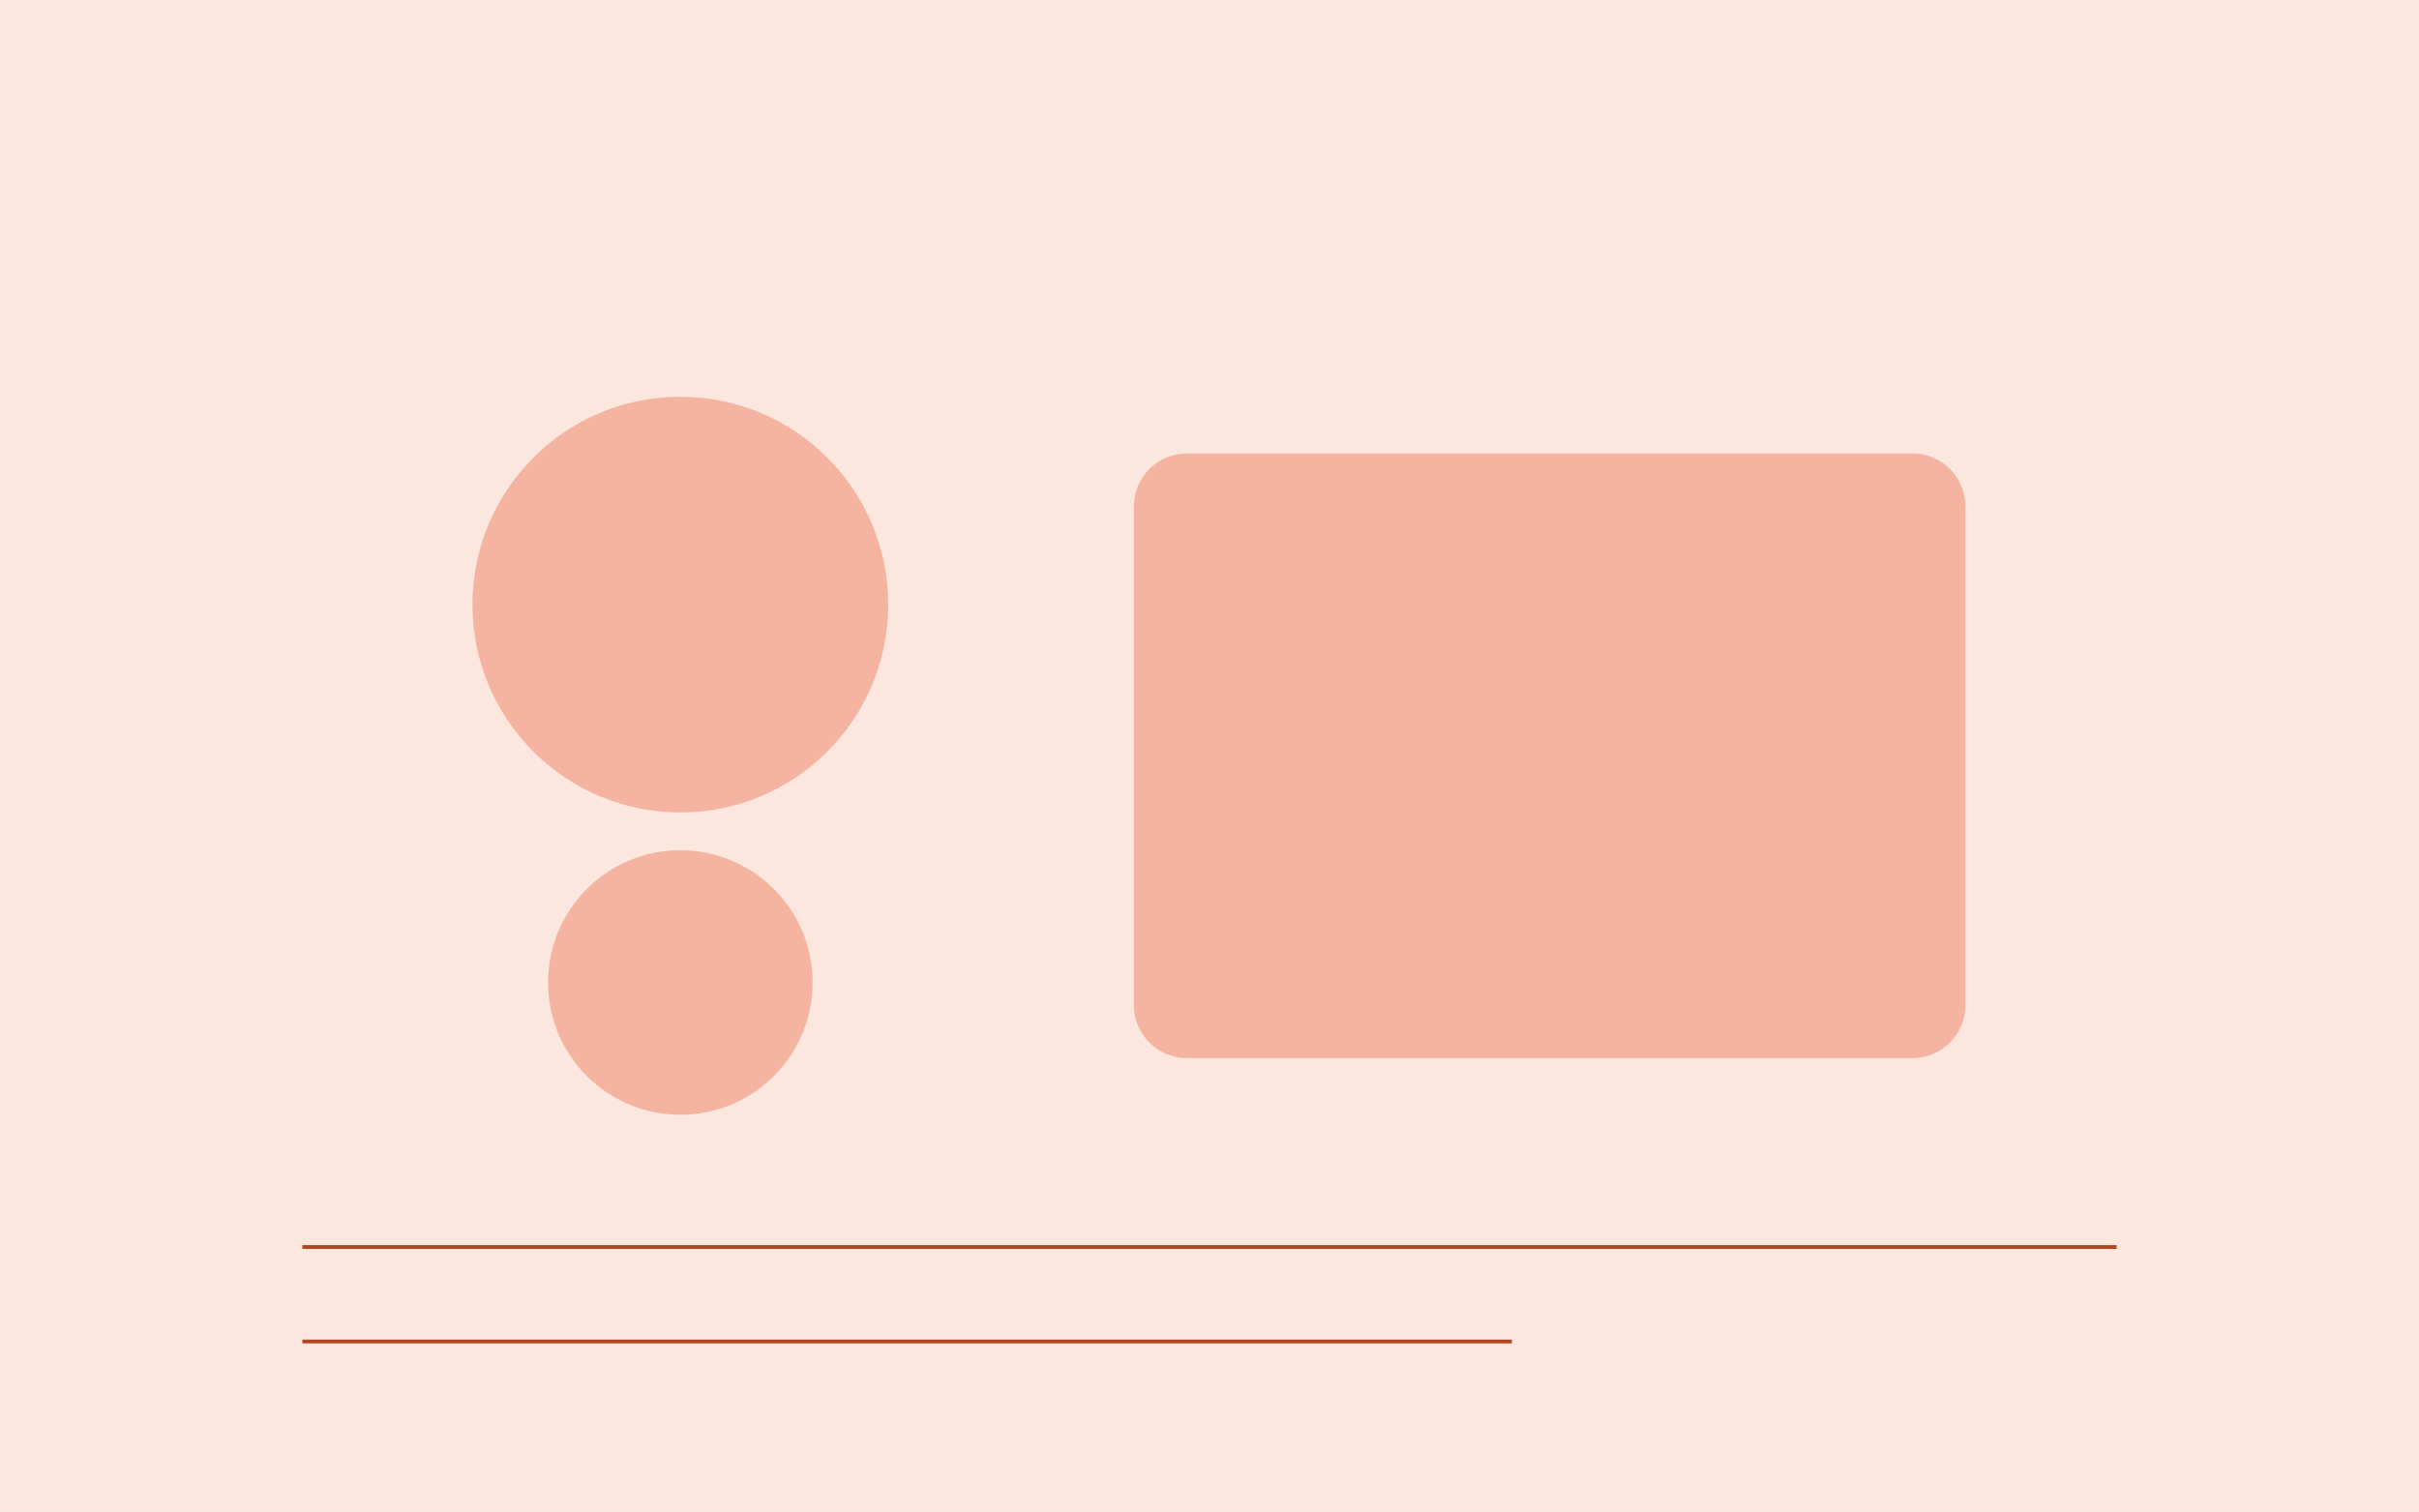
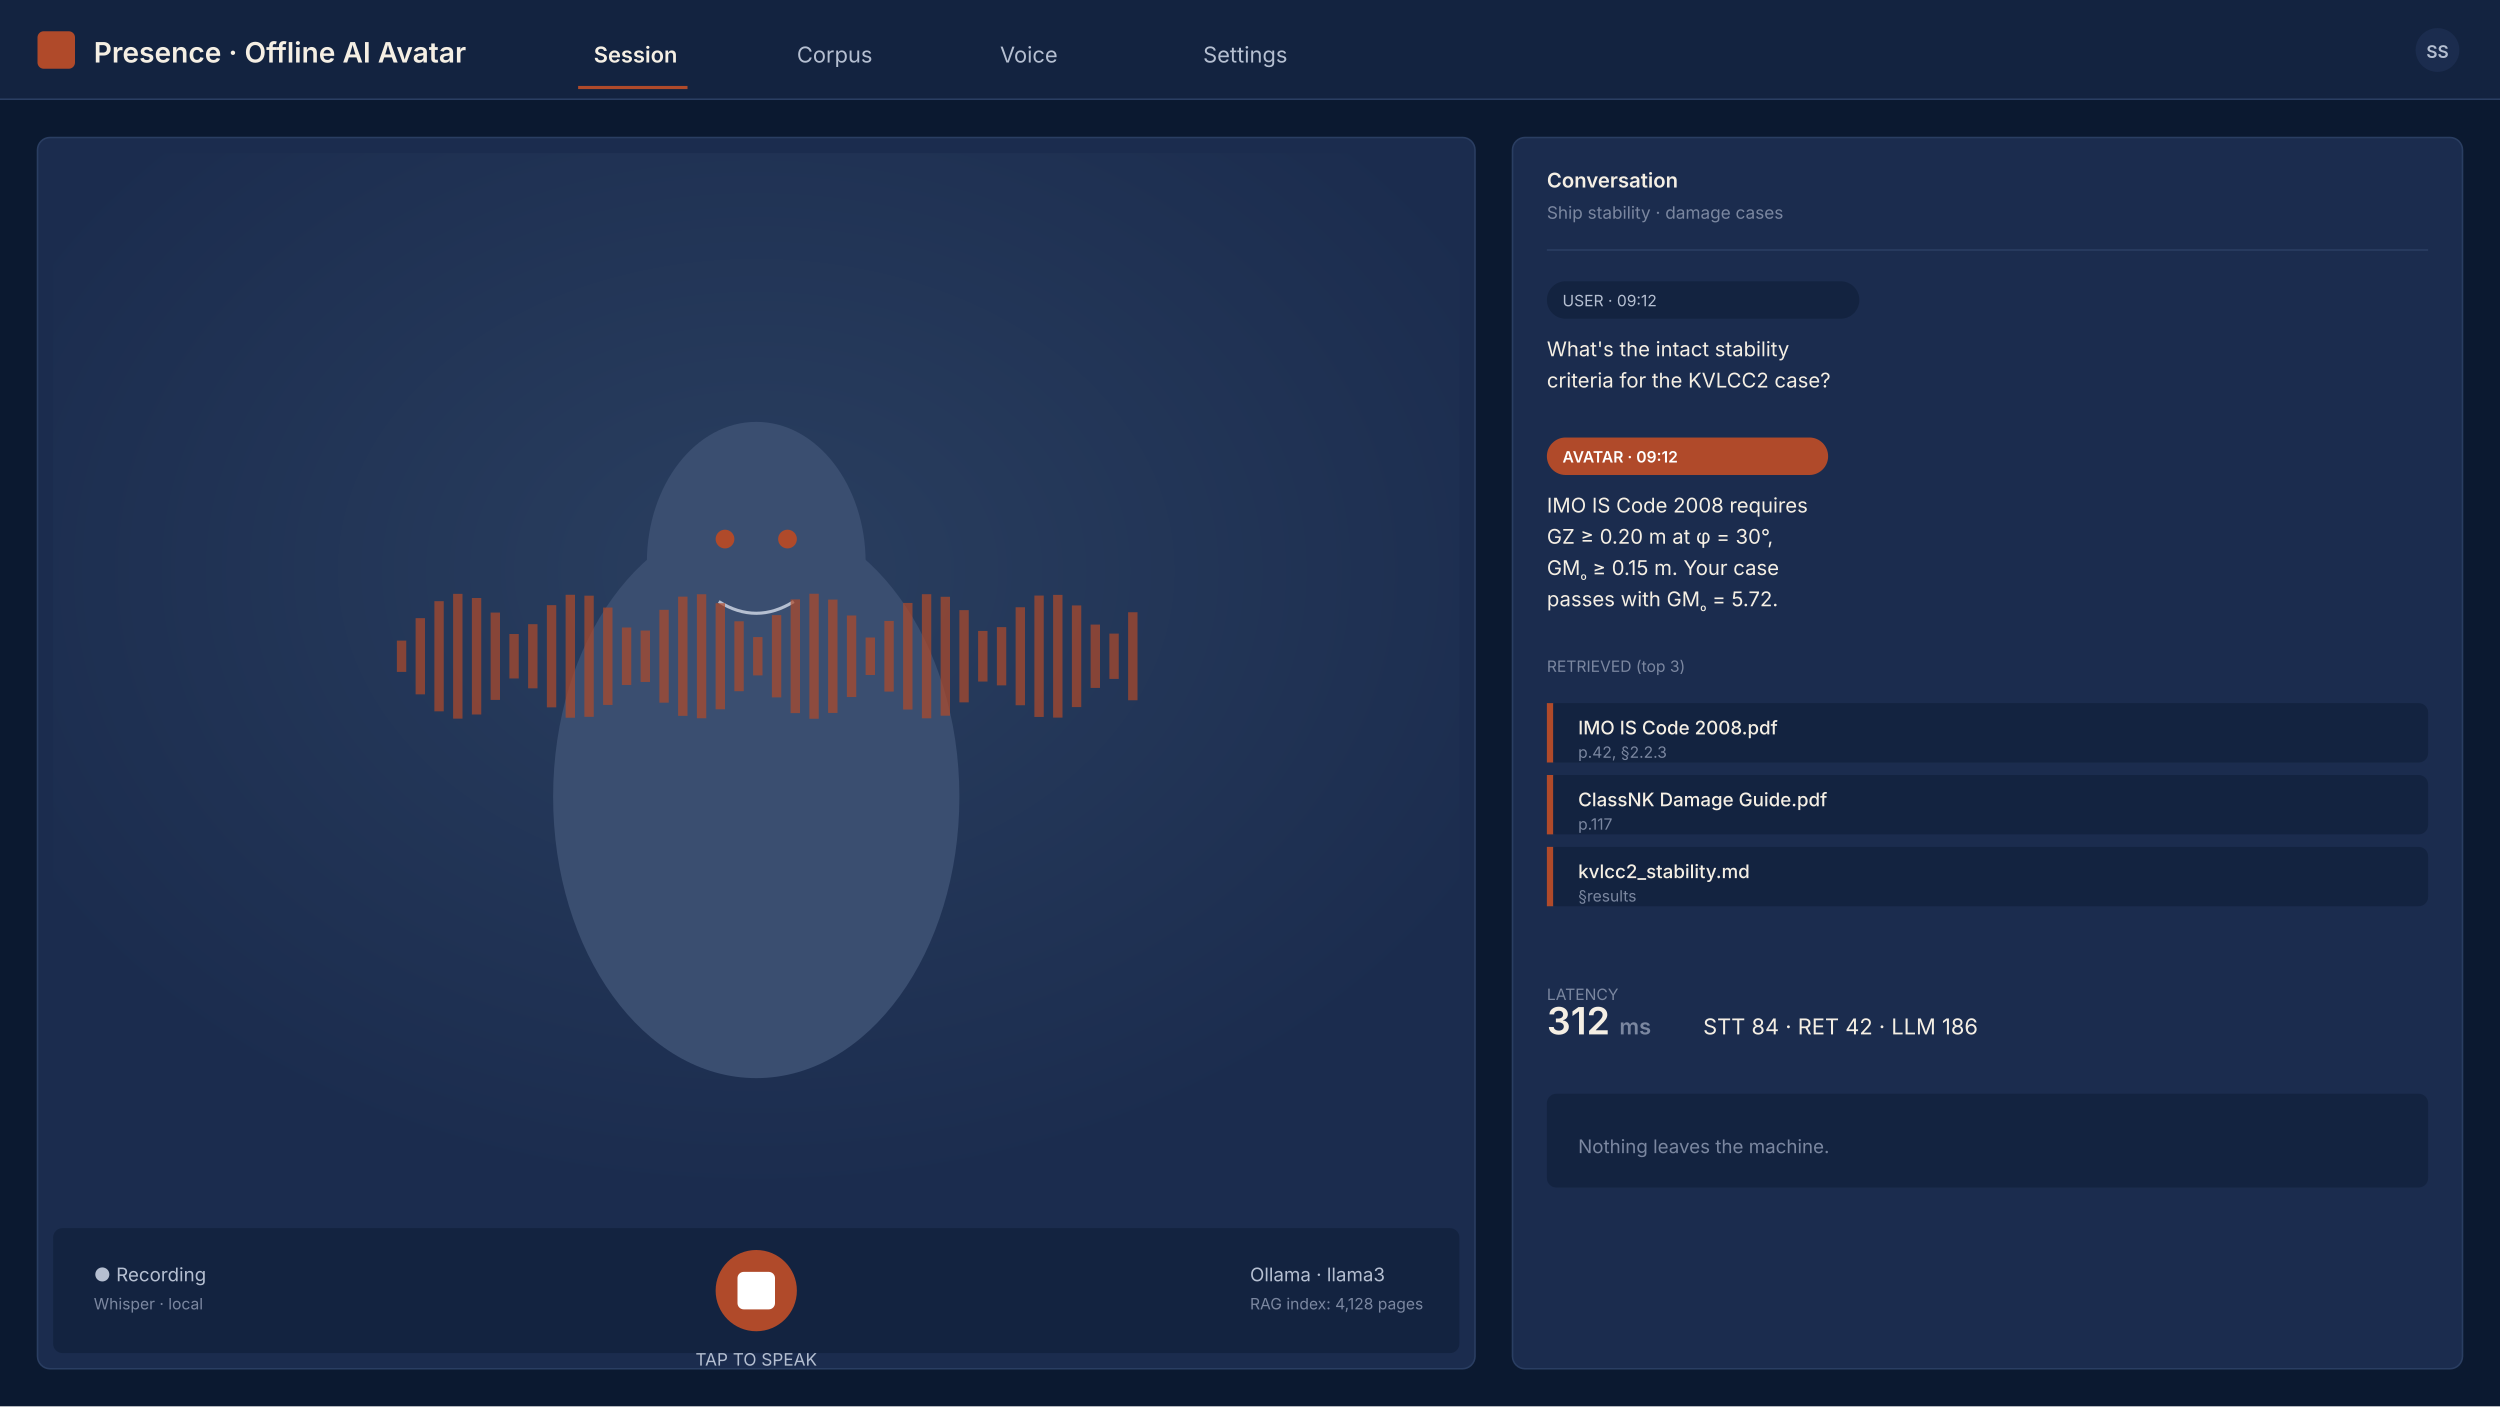
- <svg xmlns="http://www.w3.org/2000/svg" viewBox="0 0 640 400" width="640" height="400">
-   <rect width="640" height="400" fill="#FCE7DF" />
-   <g fill="#E4572E" opacity="0.35">
-     <circle cx="180" cy="160" r="55" />
-     <circle cx="180" cy="260" r="35" />
-     <rect x="300" y="120" width="220" height="160" rx="14" />
-   </g>
-   <line x1="80" y1="330" x2="560" y2="330" stroke="#B4421F" stroke-width="1" />
-   <line x1="80" y1="355" x2="400" y2="355" stroke="#B4421F" stroke-width="1" />
+ <svg xmlns="http://www.w3.org/2000/svg" viewBox="0 0 1600 900" preserveAspectRatio="xMidYMid slice">
+   <rect width="1600" height="900" fill="#0B1930" />
+   <rect x="0" y="0" width="1600" height="64" fill="#132340" />
+   <rect x="0" y="63" width="1600" height="1" fill="#2A3E62" />
+   <rect x="24" y="20" width="24" height="24" rx="4" fill="#B04A2A" />
+   <text x="60" y="40" fill="#F5EFE4" font-family="Inter, sans-serif" font-size="18" font-weight="600">Presence · Offline AI Avatar</text>
+   <text x="380" y="40" fill="#F5EFE4" font-family="Inter, sans-serif" font-size="14" font-weight="600">Session</text>
+   <rect x="370" y="55" width="70" height="2" fill="#B04A2A" />
+   <text x="510" y="40" fill="#B5BFD1" font-family="Inter, sans-serif" font-size="14" font-weight="400">Corpus</text>
+   <text x="640" y="40" fill="#B5BFD1" font-family="Inter, sans-serif" font-size="14" font-weight="400">Voice</text>
+   <text x="770" y="40" fill="#B5BFD1" font-family="Inter, sans-serif" font-size="14" font-weight="400">Settings</text>
+   <circle cx="1560" cy="32" r="14" fill="#1B2C4E" />
+   <text x="1560" y="37" fill="#B5BFD1" font-family="Inter, sans-serif" font-size="11" font-weight="600" text-anchor="middle">SS</text>
+   <rect x="24" y="88" width="920" height="788" rx="8" fill="#1B2C4E" stroke="#2A3E62" />
+   <defs>
+     <radialGradient id="agrad" cx="0.5" cy="0.4" r="0.6">
+       <stop offset="0" stop-color="#2A3F60" />
+       <stop offset="1" stop-color="#1B2C4E" />
+     </radialGradient>
+   </defs>
+   <rect x="34" y="98" width="900" height="668" rx="6" fill="url(#agrad)" />
+   <ellipse cx="484" cy="360" rx="70" ry="90" fill="#3A4E70" />
+   <ellipse cx="484" cy="510" rx="130" ry="180" fill="#3A4E70" />
+   <circle cx="464" cy="345" r="6" fill="#B04A2A" />
+   <circle cx="504" cy="345" r="6" fill="#B04A2A" />
+   <path d="M460 385 Q 484 400 508 385" stroke="#B5BFD1" stroke-width="2" fill="none" />
+   <rect x="254" y="410" width="6" height="20" fill="#B04A2A" opacity="0.7" />
+   <rect x="266" y="395.617" width="6" height="48.766" fill="#B04A2A" opacity="0.7" />
+   <rect x="278" y="384.756" width="6" height="70.488" fill="#B04A2A" opacity="0.7" />
+   <rect x="290" y="380.075" width="6" height="79.85" fill="#B04A2A" opacity="0.7" />
+   <rect x="302" y="382.721" width="6" height="74.558" fill="#B04A2A" opacity="0.7" />
+   <rect x="314" y="392.046" width="6" height="55.908" fill="#B04A2A" opacity="0.7" />
+   <rect x="326" y="405.766" width="6" height="28.467" fill="#B04A2A" opacity="0.7" />
+   <rect x="338" y="399.477" width="6" height="41.047" fill="#B04A2A" opacity="0.7" />
+   <rect x="350" y="387.296" width="6" height="65.408" fill="#B04A2A" opacity="0.7" />
+   <rect x="362" y="380.674" width="6" height="78.652" fill="#B04A2A" opacity="0.7" />
+   <rect x="374" y="381.232" width="6" height="77.535" fill="#B04A2A" opacity="0.7" />
+   <rect x="386" y="388.834" width="6" height="62.332" fill="#B04A2A" opacity="0.7" />
+   <rect x="398" y="401.618" width="6" height="36.765" fill="#B04A2A" opacity="0.7" />
+   <rect x="410" y="403.546" width="6" height="32.907" fill="#B04A2A" opacity="0.7" />
+   <rect x="422" y="390.29" width="6" height="59.419" fill="#B04A2A" opacity="0.7" />
+   <rect x="434" y="381.86" width="6" height="76.28" fill="#B04A2A" opacity="0.7" />
+   <rect x="446" y="380.319" width="6" height="79.361" fill="#B04A2A" opacity="0.7" />
+   <rect x="458" y="386.045" width="6" height="67.909" fill="#B04A2A" opacity="0.7" />
+   <rect x="470" y="397.636" width="6" height="44.727" fill="#B04A2A" opacity="0.7" />
+   <rect x="482" y="407.745" width="6" height="24.509" fill="#B04A2A" opacity="0.7" />
+   <rect x="494" y="393.679" width="6" height="52.641" fill="#B04A2A" opacity="0.7" />
+   <rect x="506" y="383.609" width="6" height="72.782" fill="#B04A2A" opacity="0.7" />
+   <rect x="518" y="380" width="6" height="79.999" fill="#B04A2A" opacity="0.7" />
+   <rect x="530" y="383.736" width="6" height="72.527" fill="#B04A2A" opacity="0.7" />
+   <rect x="542" y="393.903" width="6" height="52.194" fill="#B04A2A" opacity="0.7" />
+   <rect x="554" y="408.01" width="6" height="23.979" fill="#B04A2A" opacity="0.7" />
+   <rect x="566" y="397.395" width="6" height="45.21" fill="#B04A2A" opacity="0.7" />
+   <rect x="578" y="385.886" width="6" height="68.227" fill="#B04A2A" opacity="0.7" />
+   <rect x="590" y="380.282" width="6" height="79.436" fill="#B04A2A" opacity="0.7" />
+   <rect x="602" y="381.953" width="6" height="76.094" fill="#B04A2A" opacity="0.7" />
+   <rect x="614" y="390.491" width="6" height="59.017" fill="#B04A2A" opacity="0.7" />
+   <rect x="626" y="403.806" width="6" height="32.388" fill="#B04A2A" opacity="0.7" />
+   <rect x="638" y="401.363" width="6" height="37.274" fill="#B04A2A" opacity="0.7" />
+   <rect x="650" y="388.646" width="6" height="62.707" fill="#B04A2A" opacity="0.7" />
+   <rect x="662" y="381.158" width="6" height="77.684" fill="#B04A2A" opacity="0.7" />
+   <rect x="674" y="380.731" width="6" height="78.538" fill="#B04A2A" opacity="0.7" />
+   <rect x="686" y="387.47" width="6" height="65.059" fill="#B04A2A" opacity="0.7" />
+   <rect x="698" y="399.726" width="6" height="40.549" fill="#B04A2A" opacity="0.7" />
+   <rect x="710" y="405.504" width="6" height="28.993" fill="#B04A2A" opacity="0.7" />
+   <rect x="722" y="391.834" width="6" height="56.332" fill="#B04A2A" opacity="0.7" />
+   <rect x="34" y="786" width="900" height="80" rx="6" fill="#132340" />
+   <circle cx="484" cy="826" r="26" fill="#B04A2A" />
+   <rect x="472" y="814" width="24" height="24" rx="4" fill="#FFFFFF" />
+   <text x="484" y="874" fill="#B5BFD1" font-family="Inter, sans-serif" font-size="11" text-anchor="middle">TAP TO SPEAK</text>
+   <text x="60" y="820" fill="#B5BFD1" font-family="Inter, sans-serif" font-size="12">● Recording</text>
+   <text x="60" y="838" fill="#7B87A0" font-family="Inter, sans-serif" font-size="10">Whisper · local</text>
+   <text x="800" y="820" fill="#B5BFD1" font-family="Inter, sans-serif" font-size="12">Ollama · llama3</text>
+   <text x="800" y="838" fill="#7B87A0" font-family="Inter, sans-serif" font-size="10">RAG index: 4,128 pages</text>
+   <rect x="968" y="88" width="608" height="788" rx="8" fill="#1B2C4E" stroke="#2A3E62" />
+   <text x="990" y="120" fill="#F5EFE4" font-family="Inter, sans-serif" font-size="13" font-weight="600">Conversation</text>
+   <text x="990" y="140" fill="#7B87A0" font-family="Inter, sans-serif" font-size="11">Ship stability · damage cases</text>
+   <line x1="990" y1="160" x2="1554" y2="160" stroke="#2A3E62" />
+   <rect x="990" y="180" width="200" height="24" rx="12" fill="#132340" />
+   <text x="1000" y="196" fill="#B5BFD1" font-family="Inter, sans-serif" font-size="10">USER · 09:12</text>
+   <text x="990" y="228" fill="#F5EFE4" font-family="Inter, sans-serif" font-size="13">What's the intact stability</text>
+   <text x="990" y="248" fill="#F5EFE4" font-family="Inter, sans-serif" font-size="13">criteria for the KVLCC2 case?</text>
+   <rect x="990" y="280" width="180" height="24" rx="12" fill="#B04A2A" />
+   <text x="1000" y="296" fill="#FFFFFF" font-family="Inter, sans-serif" font-size="10" font-weight="600">AVATAR · 09:12</text>
+   <text x="990" y="328" fill="#F5EFE4" font-family="Inter, sans-serif" font-size="13">IMO IS Code 2008 requires</text>
+   <text x="990" y="348" fill="#F5EFE4" font-family="Inter, sans-serif" font-size="13">GZ ≥ 0.20 m at φ = 30°,</text>
+   <text x="990" y="368" fill="#F5EFE4" font-family="Inter, sans-serif" font-size="13">GM<tspan baseline-shift="sub" font-size="9">₀</tspan> ≥ 0.15 m. Your case</text>
+   <text x="990" y="388" fill="#F5EFE4" font-family="Inter, sans-serif" font-size="13">passes with GM<tspan baseline-shift="sub" font-size="9">₀</tspan> = 5.72.</text>
+   <text x="990" y="430" fill="#7B87A0" font-family="Inter, sans-serif" font-size="10">RETRIEVED (top 3)</text>
+   <rect x="990" y="450" width="564" height="38" rx="6" fill="#132340" />
+   <rect x="990" y="450" width="4" height="38" fill="#B04A2A" />
+   <text x="1010" y="470" fill="#F5EFE4" font-family="Inter, sans-serif" font-size="12" font-weight="500">IMO IS Code 2008.pdf</text>
+   <text x="1010" y="485" fill="#7B87A0" font-family="Inter, sans-serif" font-size="10">p.42, §2.2.3</text>
+   <rect x="990" y="496" width="564" height="38" rx="6" fill="#132340" />
+   <rect x="990" y="496" width="4" height="38" fill="#B04A2A" />
+   <text x="1010" y="516" fill="#F5EFE4" font-family="Inter, sans-serif" font-size="12" font-weight="500">ClassNK Damage Guide.pdf</text>
+   <text x="1010" y="531" fill="#7B87A0" font-family="Inter, sans-serif" font-size="10">p.117</text>
+   <rect x="990" y="542" width="564" height="38" rx="6" fill="#132340" />
+   <rect x="990" y="542" width="4" height="38" fill="#B04A2A" />
+   <text x="1010" y="562" fill="#F5EFE4" font-family="Inter, sans-serif" font-size="12" font-weight="500">kvlcc2_stability.md</text>
+   <text x="1010" y="577" fill="#7B87A0" font-family="Inter, sans-serif" font-size="10">§results</text>
+   <text x="990" y="640" fill="#7B87A0" font-family="Inter, sans-serif" font-size="10">LATENCY</text>
+   <text x="990" y="662" fill="#F5EFE4" font-family="Inter, sans-serif" font-size="24" font-weight="600">312 <tspan fill="#7B87A0" font-size="14">ms</tspan>
+   </text>
+   <text x="1090" y="662" fill="#F5EFE4" font-family="Inter, sans-serif" font-size="14">STT 84 · RET 42 · LLM 186</text>
+   <rect x="990" y="700" width="564" height="60" rx="6" fill="#132340" />
+   <text x="1010" y="738" fill="#7B87A0" font-family="Inter, sans-serif" font-size="12">Nothing leaves the machine.</text>
</svg>
